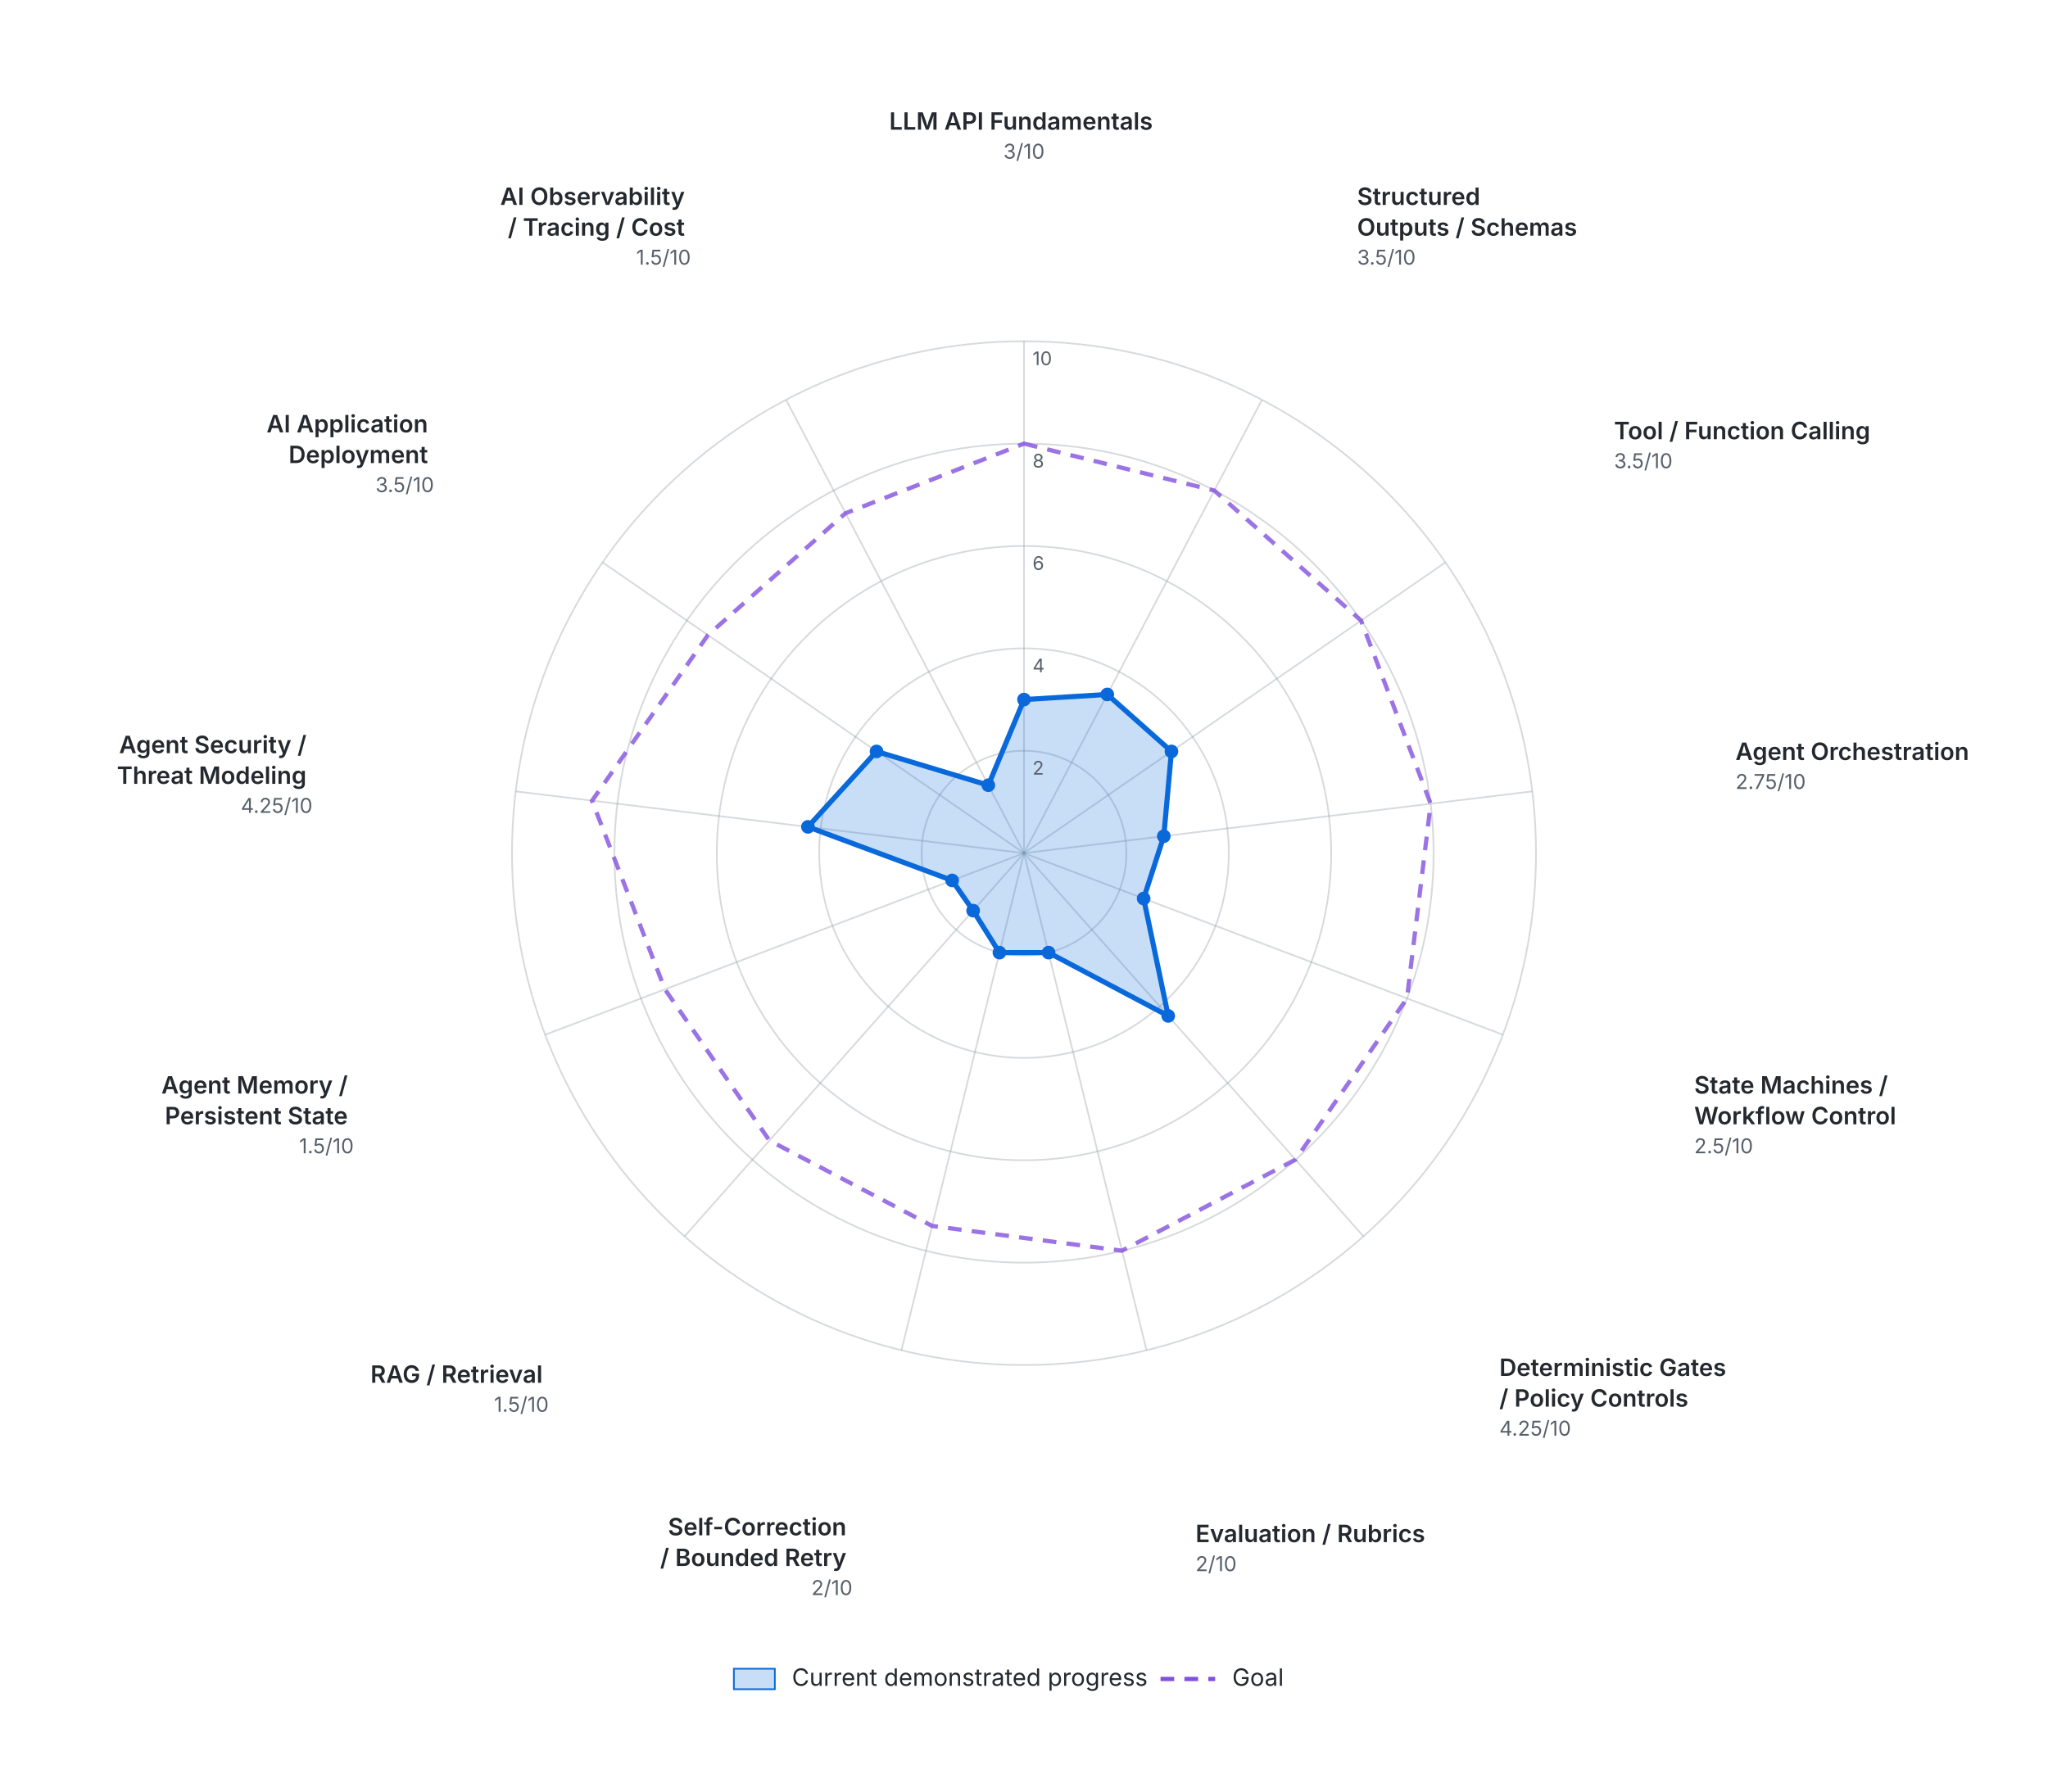
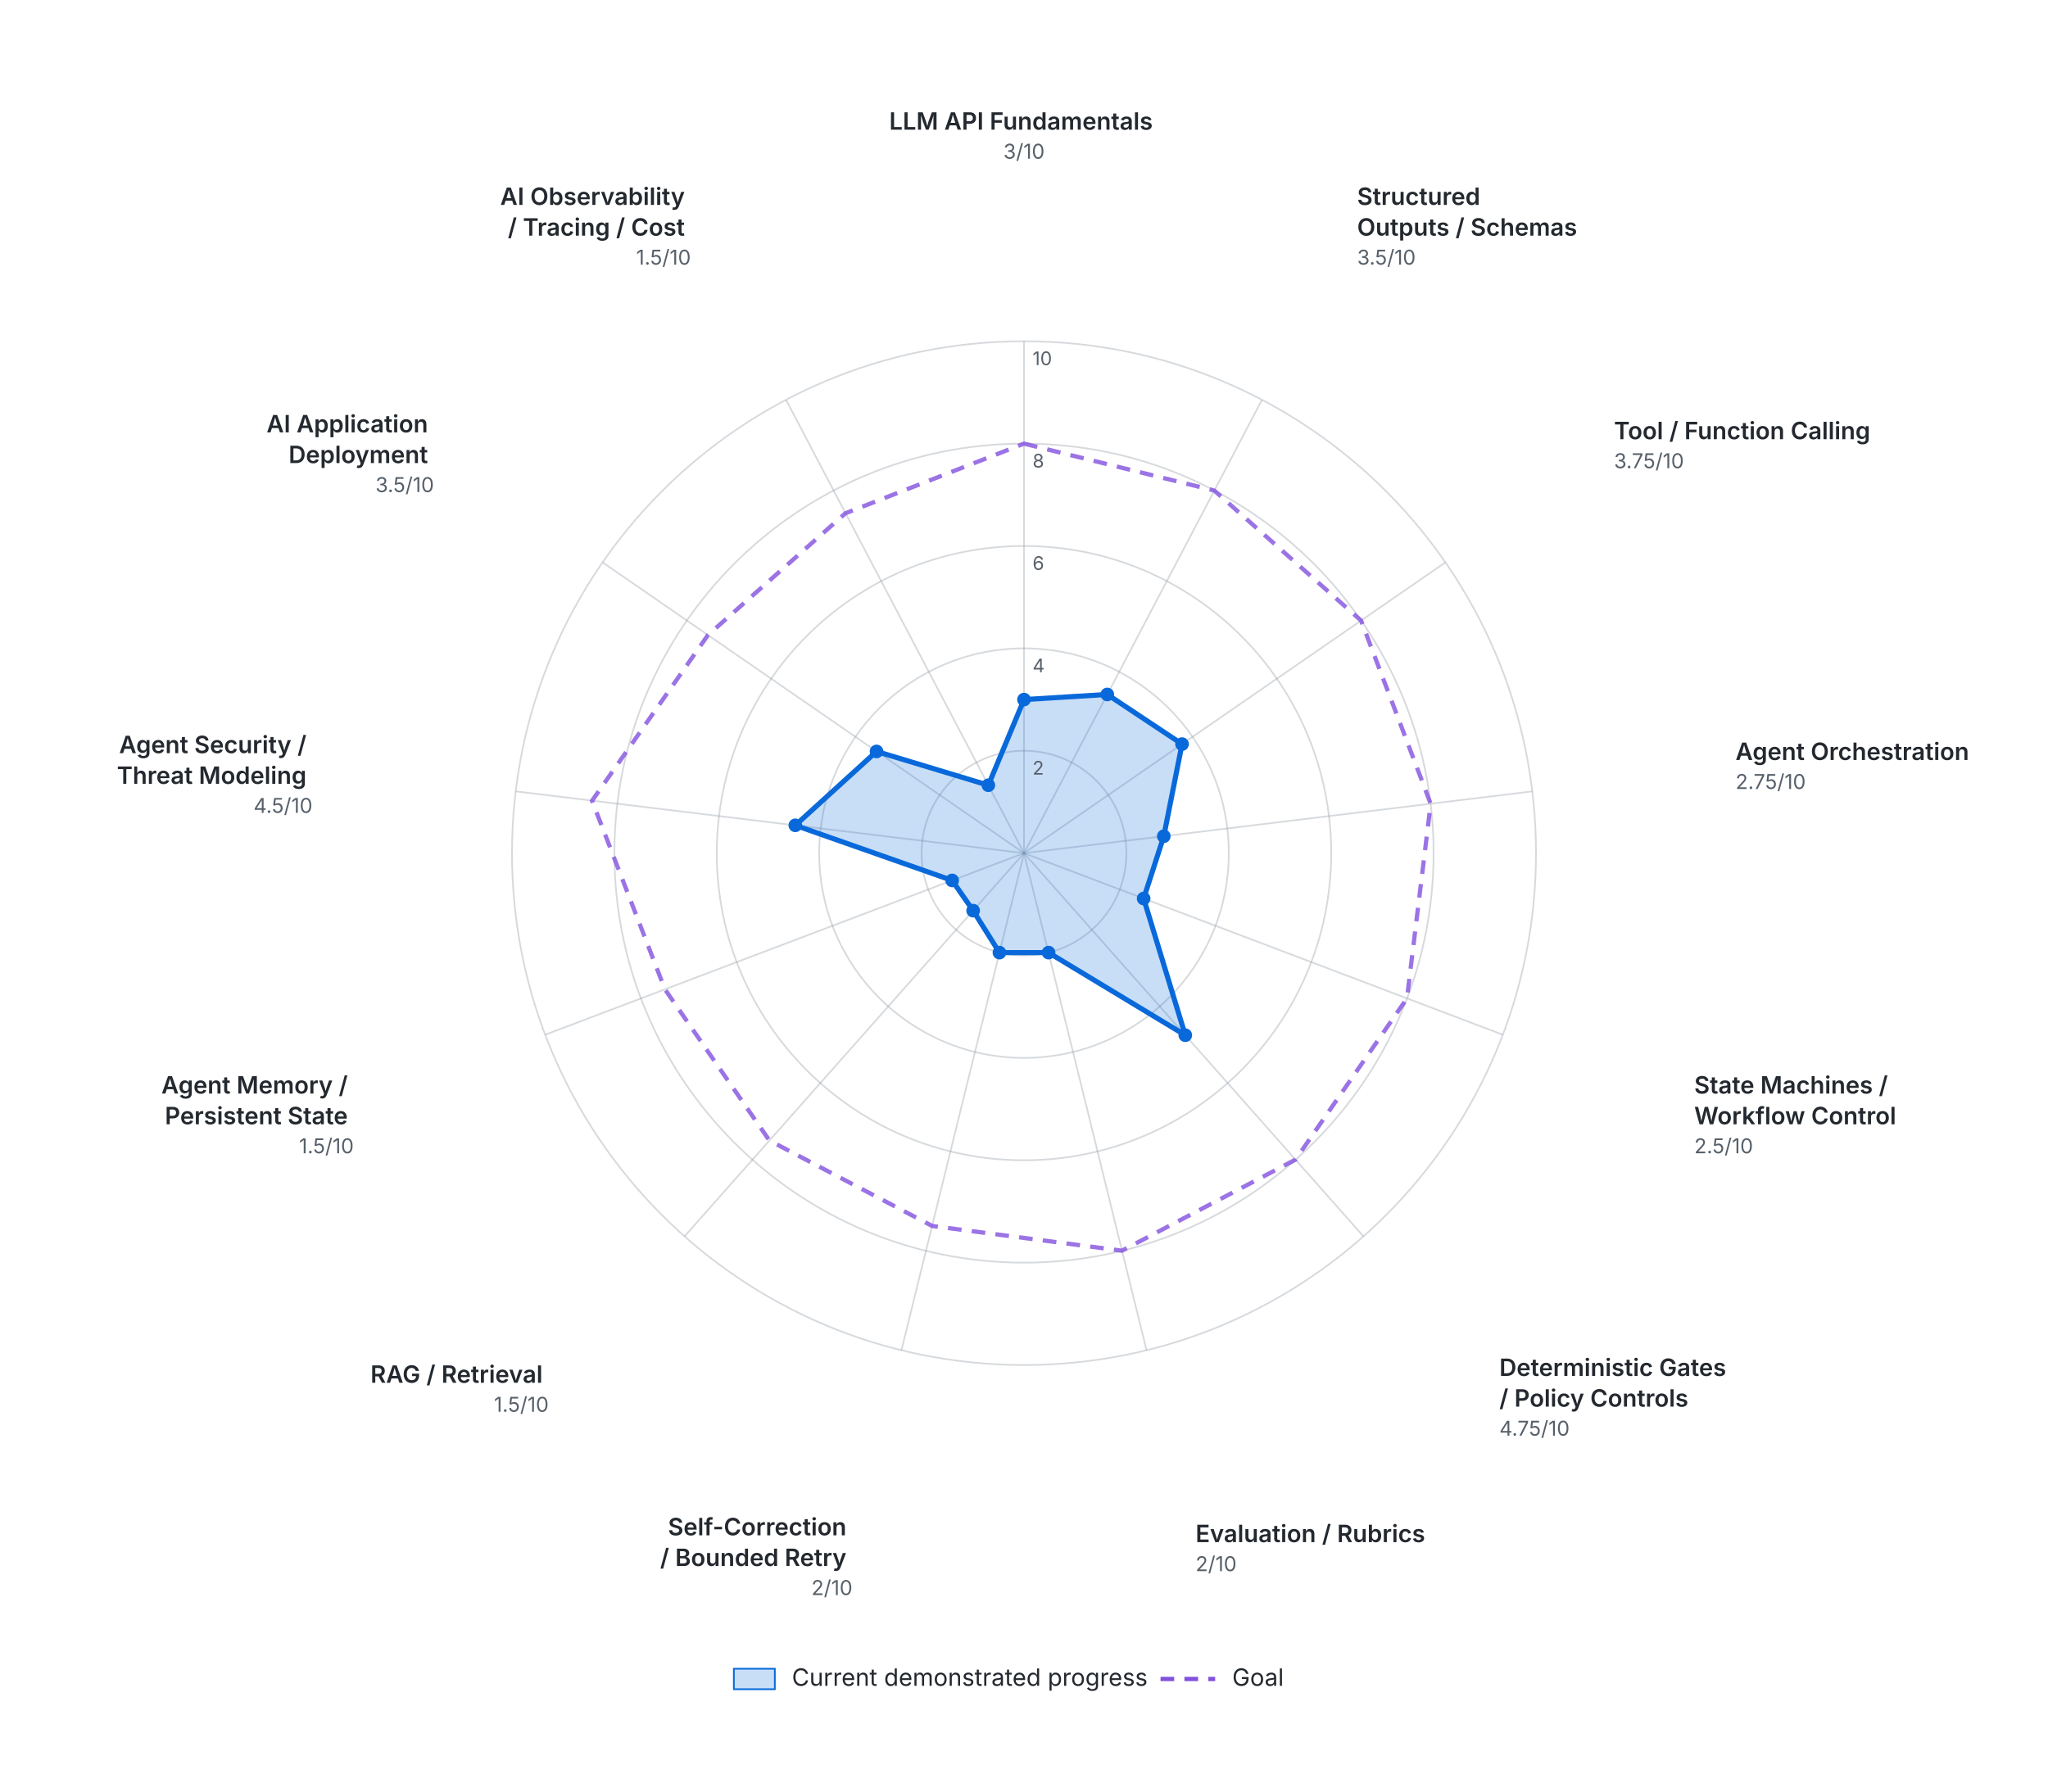
<svg xmlns="http://www.w3.org/2000/svg" width="1200" height="1050" viewBox="0 0 1200 1050" role="img" aria-labelledby="title desc">
  <style>
.grid{fill:none;stroke:#8c959f;stroke-width:1;opacity:.35} .goal{fill:none;stroke:#8250df;stroke-width:2.5;stroke-dasharray:8 6;opacity:.8}
.current{fill:#0969da;fill-opacity:.22;stroke:#0969da;stroke-width:3} .dot{fill:#0969da}
.label{font-family:-apple-system,BlinkMacSystemFont,"Segoe UI",sans-serif;font-size:14px;font-weight:600;fill:#24292f}
.score{font-size:12px;font-weight:400;fill:#57606a} .legend{font-family:-apple-system,BlinkMacSystemFont,"Segoe UI",sans-serif;font-size:14px;fill:#24292f}
.ring-label{font-family:-apple-system,BlinkMacSystemFont,"Segoe UI",sans-serif;font-size:11px;fill:#57606a}
@media (prefers-color-scheme:dark){.label,.legend{fill:#f0f6fc} .score,.ring-label{fill:#8c959f} .current{fill:#58a6ff;stroke:#58a6ff} .dot{fill:#58a6ff} .goal{stroke:#a371f7}}
</style>
  <circle class="grid" cx="600" cy="500" r="60.0" />
  <circle class="grid" cx="600" cy="500" r="120.0" />
  <circle class="grid" cx="600" cy="500" r="180.0" />
  <circle class="grid" cx="600" cy="500" r="240.0" />
  <circle class="grid" cx="600" cy="500" r="300.0" />
  <line class="grid" x1="600" y1="500" x2="600.0" y2="200.0" />
  <line class="grid" x1="600" y1="500" x2="739.4" y2="234.4" />
  <line class="grid" x1="600" y1="500" x2="846.9" y2="329.6" />
  <line class="grid" x1="600" y1="500" x2="897.8" y2="463.8" />
  <line class="grid" x1="600" y1="500" x2="880.5" y2="606.4" />
  <line class="grid" x1="600" y1="500" x2="798.9" y2="724.6" />
  <line class="grid" x1="600" y1="500" x2="671.8" y2="791.3" />
  <line class="grid" x1="600" y1="500" x2="528.2" y2="791.3" />
  <line class="grid" x1="600" y1="500" x2="401.1" y2="724.6" />
  <line class="grid" x1="600" y1="500" x2="319.5" y2="606.4" />
  <line class="grid" x1="600" y1="500" x2="302.2" y2="463.8" />
  <line class="grid" x1="600" y1="500" x2="353.1" y2="329.6" />
  <line class="grid" x1="600" y1="500" x2="460.6" y2="234.4" />
  <polygon class="goal" points="600.0,260.0 711.5,287.5 797.5,363.7 838.3,471.1 824.4,585.1 759.1,679.6 657.4,733.0 546.2,718.5 450.8,668.4 389.6,579.8 346.9,469.3 414.8,372.2 495.4,300.8" />
-   <polygon class="current" points="600.0,410.0 648.8,407.0 686.4,440.4 681.9,490.1 670.1,526.6 684.5,595.4 614.4,558.3 585.6,558.3 570.2,533.7 557.9,516.0 473.4,484.6 513.6,440.4 579.1,460.2" />
+   <polygon class="current" points="600.0,410.0 648.8,407.0 692.6,436.1 681.9,490.1 670.1,526.6 694.5,606.7 614.4,558.3 585.6,558.3 570.2,533.7 557.9,516.0 466.0,483.7 513.6,440.4 579.1,460.2" />
  <circle class="dot" cx="600.0" cy="410.0" r="4" />
  <circle class="dot" cx="648.8" cy="407.0" r="4" />
-   <circle class="dot" cx="686.4" cy="440.4" r="4" />
+   <circle class="dot" cx="692.6" cy="436.1" r="4" />
  <circle class="dot" cx="681.9" cy="490.1" r="4" />
  <circle class="dot" cx="670.1" cy="526.6" r="4" />
-   <circle class="dot" cx="684.5" cy="595.4" r="4" />
+   <circle class="dot" cx="694.5" cy="606.7" r="4" />
  <circle class="dot" cx="614.4" cy="558.3" r="4" />
  <circle class="dot" cx="585.6" cy="558.3" r="4" />
  <circle class="dot" cx="570.2" cy="533.7" r="4" />
  <circle class="dot" cx="557.9" cy="516.0" r="4" />
-   <circle class="dot" cx="473.4" cy="484.6" r="4" />
+   <circle class="dot" cx="466.0" cy="483.7" r="4" />
  <circle class="dot" cx="513.6" cy="440.4" r="4" />
  <circle class="dot" cx="579.1" cy="460.2" r="4" />
  <text class="label" x="600.0" y="76.0" text-anchor="middle">
    <tspan x="600.0">LLM API Fundamentals</tspan>
    <tspan class="score" x="600.0" dy="17">3/10</tspan>
  </text>
  <text class="label" x="795.2" y="120.1" text-anchor="start">
    <tspan x="795.2" dy="0">Structured</tspan>
    <tspan x="795.2" dy="18">Outputs / Schemas</tspan>
    <tspan class="score" x="795.2" dy="17">3.5/10</tspan>
  </text>
  <text class="label" x="945.7" y="257.4" text-anchor="start">
    <tspan x="945.7">Tool / Function Calling</tspan>
-     <tspan class="score" x="945.7" dy="17">3.5/10</tspan>
+     <tspan class="score" x="945.7" dy="17">3.75/10</tspan>
  </text>
  <text class="label" x="1016.9" y="445.4" text-anchor="start">
    <tspan x="1016.9">Agent Orchestration</tspan>
    <tspan class="score" x="1016.9" dy="17">2.75/10</tspan>
  </text>
  <text class="label" x="992.7" y="640.9" text-anchor="start">
    <tspan x="992.7" dy="0">State Machines /</tspan>
    <tspan x="992.7" dy="18">Workflow Control</tspan>
    <tspan class="score" x="992.7" dy="17">2.5/10</tspan>
  </text>
  <text class="label" x="878.5" y="806.4" text-anchor="start">
    <tspan x="878.5" dy="0">Deterministic Gates</tspan>
    <tspan x="878.5" dy="18">/ Policy Controls</tspan>
-     <tspan class="score" x="878.5" dy="17">4.25/10</tspan>
+     <tspan class="score" x="878.5" dy="17">4.75/10</tspan>
  </text>
  <text class="label" x="700.5" y="903.8" text-anchor="start">
    <tspan x="700.5">Evaluation / Rubrics</tspan>
    <tspan class="score" x="700.5" dy="17">2/10</tspan>
  </text>
  <text class="label" x="499.5" y="899.8" text-anchor="end">
    <tspan x="499.5" dy="0">Self-Correction</tspan>
    <tspan x="499.5" dy="18">/ Bounded Retry</tspan>
    <tspan class="score" x="499.5" dy="17">2/10</tspan>
  </text>
  <text class="label" x="321.5" y="810.4" text-anchor="end">
    <tspan x="321.5">RAG / Retrieval</tspan>
    <tspan class="score" x="321.5" dy="17">1.5/10</tspan>
  </text>
  <text class="label" x="207.3" y="640.9" text-anchor="end">
    <tspan x="207.3" dy="0">Agent Memory /</tspan>
    <tspan x="207.3" dy="18">Persistent State</tspan>
    <tspan class="score" x="207.3" dy="17">1.5/10</tspan>
  </text>
  <text class="label" x="183.1" y="441.4" text-anchor="end">
    <tspan x="183.1" dy="0">Agent Security /</tspan>
    <tspan x="183.1" dy="18">Threat Modeling</tspan>
-     <tspan class="score" x="183.1" dy="17">4.25/10</tspan>
+     <tspan class="score" x="183.1" dy="17">4.5/10</tspan>
  </text>
  <text class="label" x="254.3" y="253.4" text-anchor="end">
    <tspan x="254.3" dy="0">AI Application</tspan>
    <tspan x="254.3" dy="18">Deployment</tspan>
    <tspan class="score" x="254.3" dy="17">3.5/10</tspan>
  </text>
  <text class="label" x="404.8" y="120.1" text-anchor="end">
    <tspan x="404.8" dy="0">AI Observability</tspan>
    <tspan x="404.8" dy="18">/ Tracing / Cost</tspan>
    <tspan class="score" x="404.8" dy="17">1.5/10</tspan>
  </text>
  <text class="ring-label" x="605" y="454.0">2</text>
  <text class="ring-label" x="605" y="394.0">4</text>
  <text class="ring-label" x="605" y="334.0">6</text>
  <text class="ring-label" x="605" y="274.0">8</text>
  <text class="ring-label" x="605" y="214.0">10</text>
  <g transform="translate(430,990)">
    <rect x="0" y="-12" width="24" height="12" fill="#0969da" fill-opacity=".22" stroke="#0969da" />
    <text class="legend" x="34" y="-2">Current demonstrated progress</text>
    <line x1="250" y1="-6" x2="282" y2="-6" stroke="#8250df" stroke-width="2.5" stroke-dasharray="8 6" />
    <text class="legend" x="292" y="-2">Goal</text>
  </g>
</svg>
